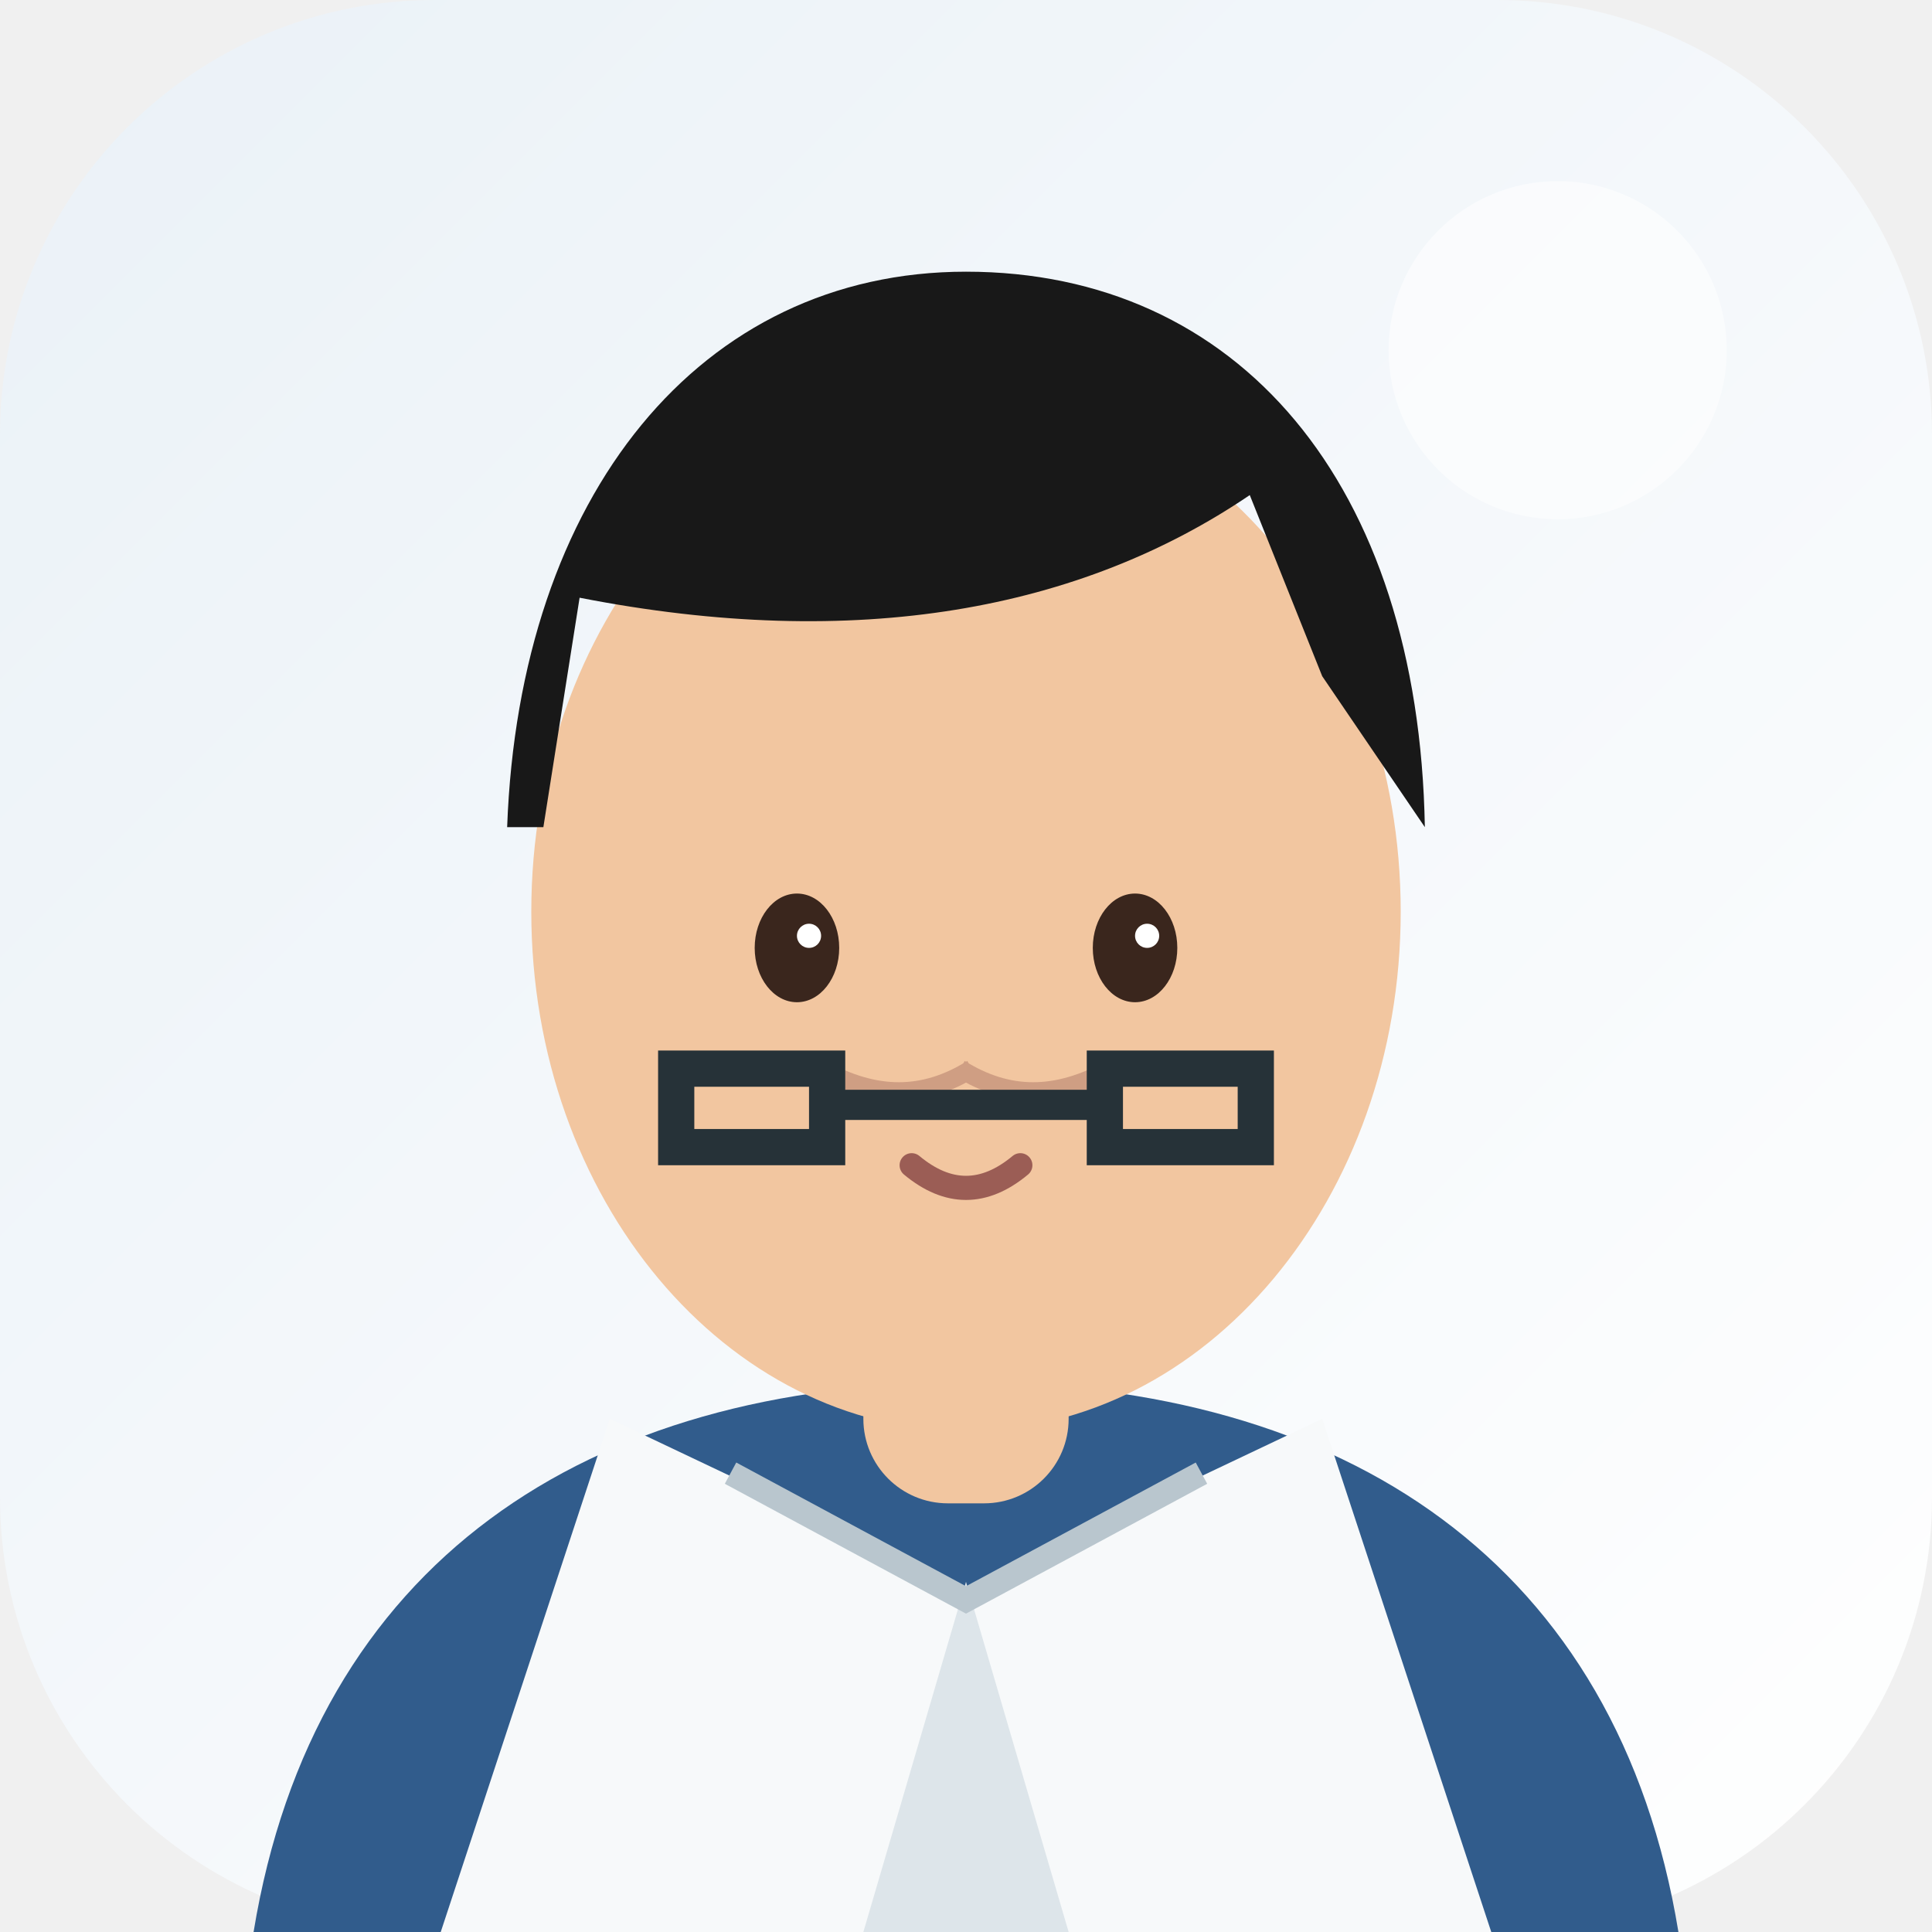
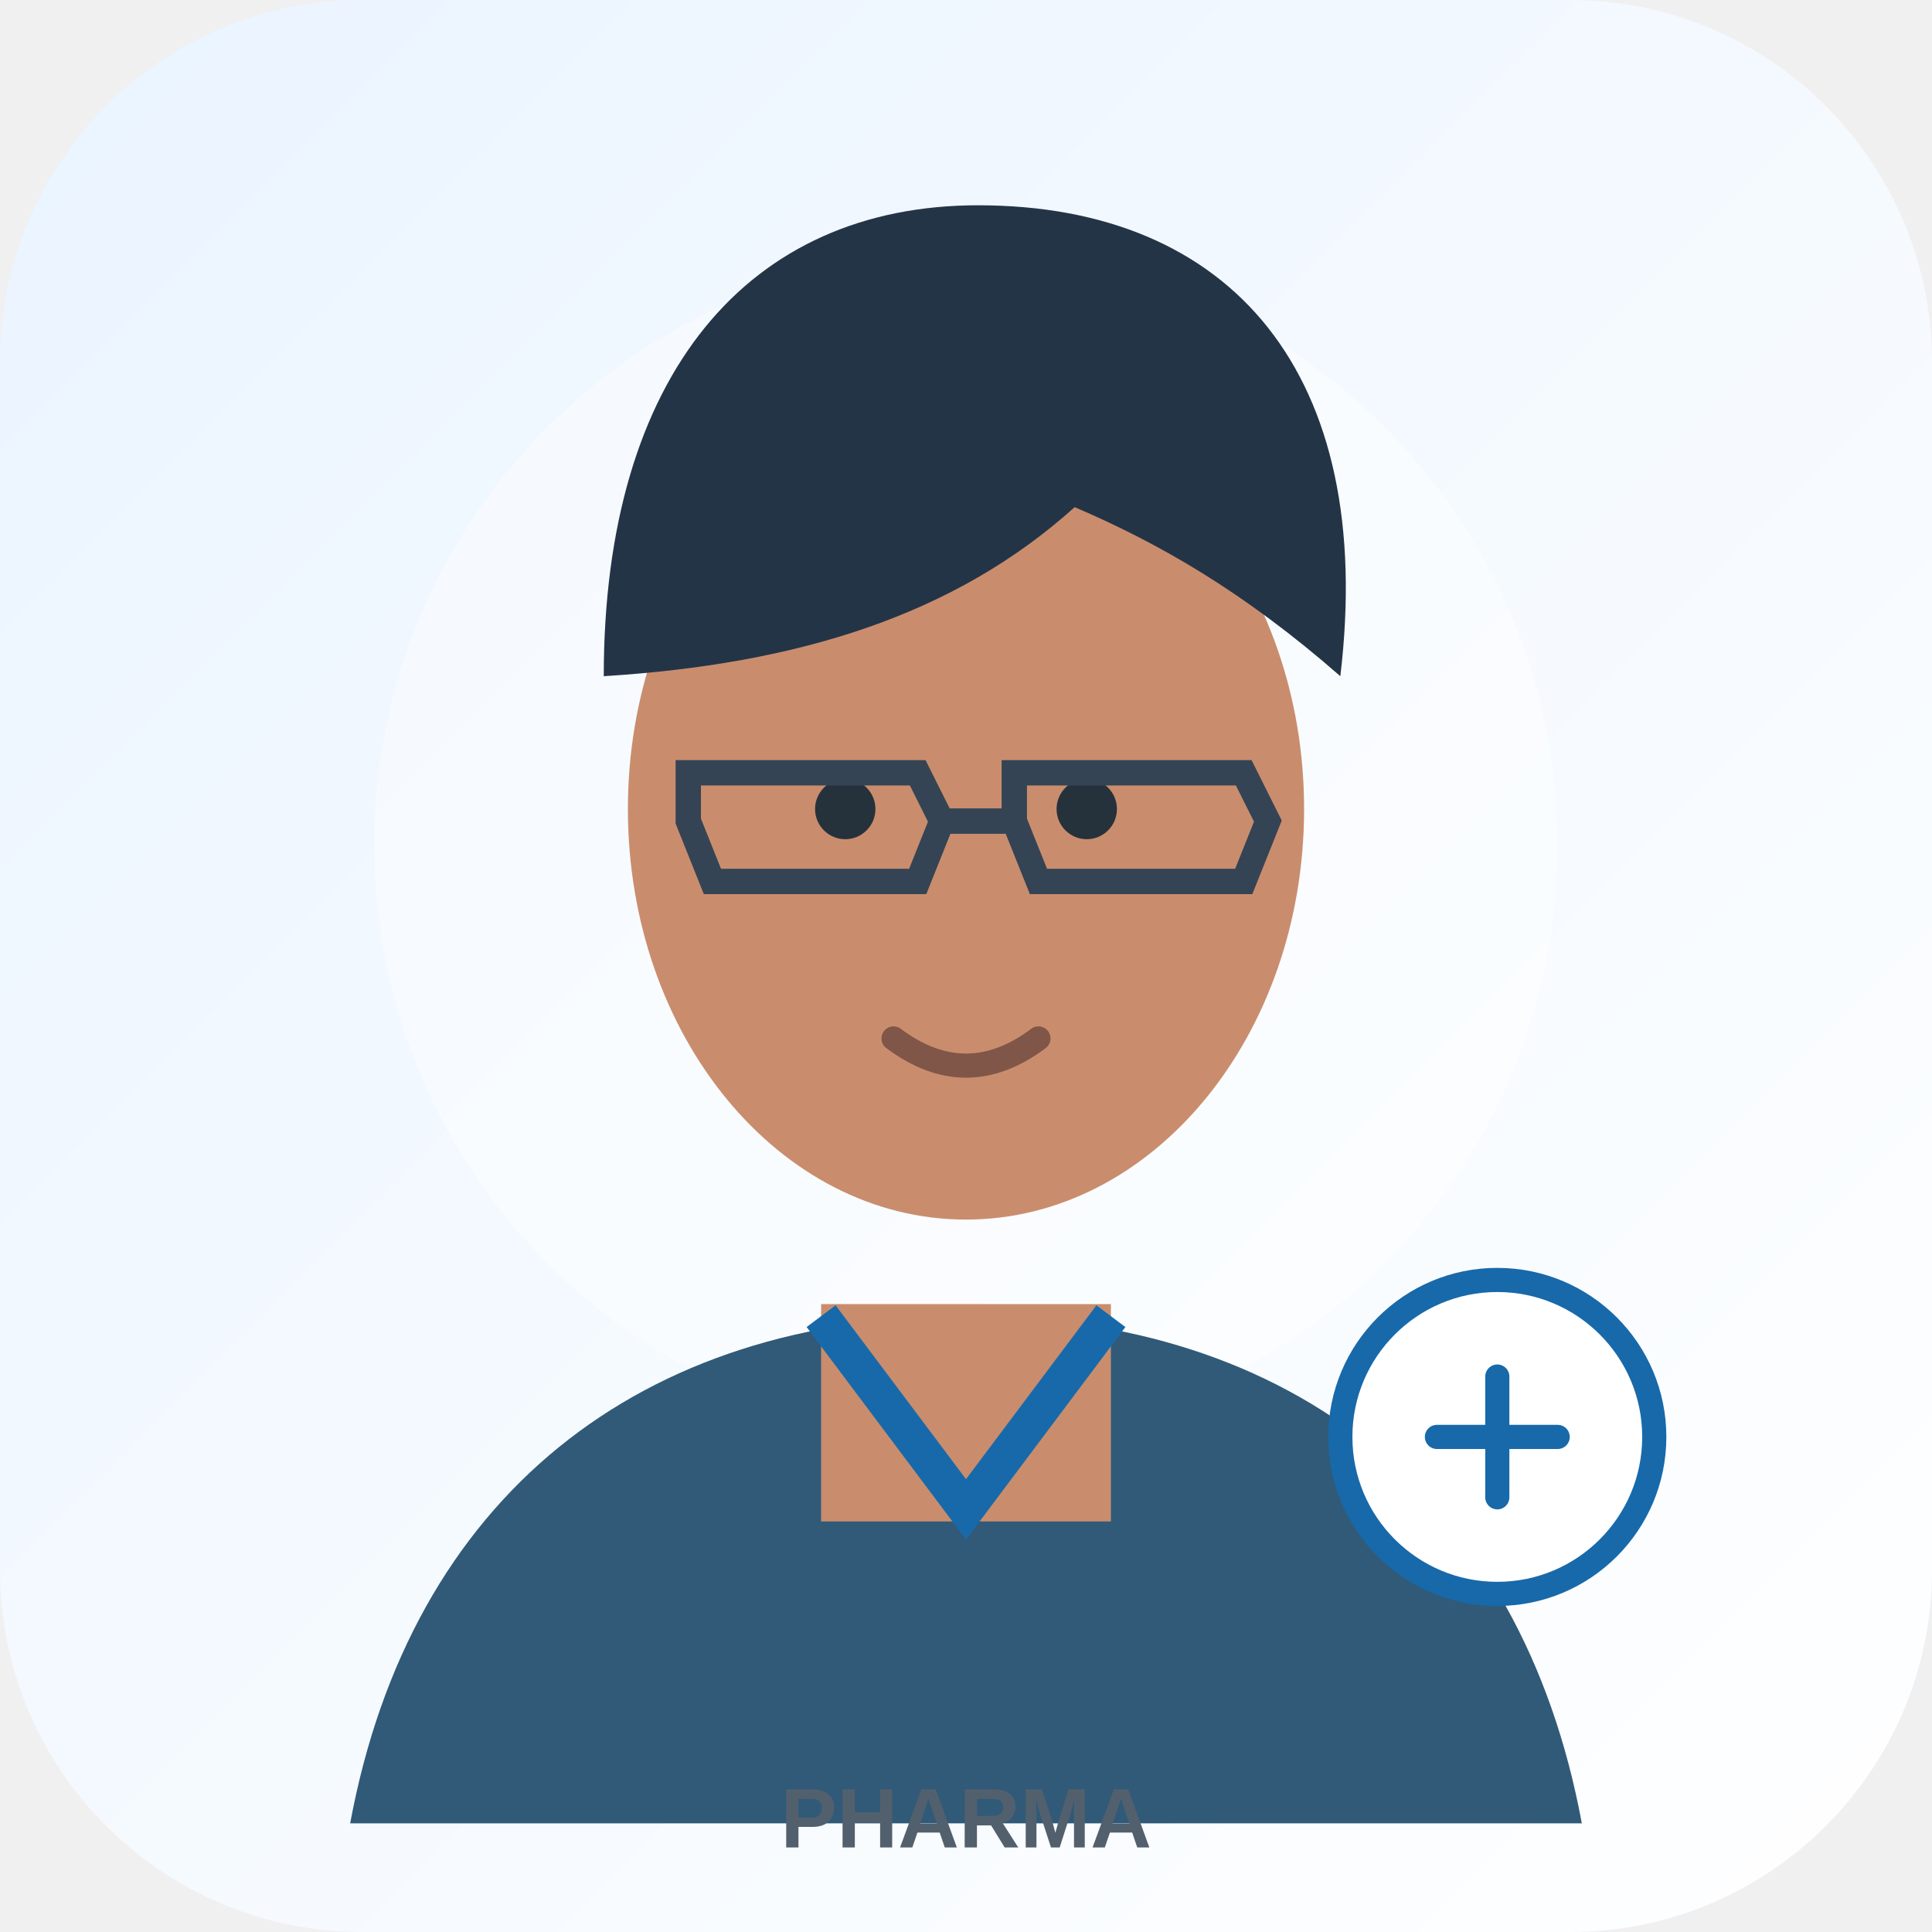
- <svg xmlns="http://www.w3.org/2000/svg" viewBox="0 0 320 320">
+ <svg xmlns="http://www.w3.org/2000/svg" viewBox="0 0 160 160">
  <defs>
    <linearGradient id="bg" x1="0" y1="0" x2="1" y2="1">
-       <stop stop-color="#EAF1F7" />
-       <stop offset="1" stop-color="#FFFFFF" />
+       <stop stop-color="#eaf4ff" />
+       <stop offset="1" stop-color="#fff" />
    </linearGradient>
  </defs>
-   <rect width="320" height="320" rx="72" fill="url(#bg)" />
-   <circle cx="258" cy="58" r="28" fill="#FFFFFF" opacity=".55" />
-   <path d="M42 320c10-61 55-91 118-91s108 30 118 91z" fill="#315C8C" />
-   <path d="M101 235l59 28 59-28 28 85H73z" fill="#F7F9FA" />
-   <path d="M160 262l-17 58h34z" fill="#DDE5EA" />
-   <path d="M121 244l39 21 39-21" fill="none" stroke="#B9C6CE" stroke-width="4" />
-   <rect x="143" y="211" width="34" height="38" rx="14" fill="#F2C6A0" />
-   <ellipse cx="160" cy="151" rx="72" ry="86" fill="#F2C6A0" />
-   <path d="M84 137c2-55 32-92 76-92 45 0 75 35 76 92l-17-25-12-30c-28 19-65 26-111 17l-6 38z" fill="#181818" />
-   <ellipse cx="132" cy="157" rx="7" ry="9" fill="#3A261D" />
-   <ellipse cx="188" cy="157" rx="7" ry="9" fill="#3A261D" />
-   <circle cx="134" cy="155" r="2" fill="#fff" />
-   <circle cx="190" cy="155" r="2" fill="#fff" />
-   <path d="M151 193c6 5 12 5 18 0" fill="none" stroke="#9B5D55" stroke-width="4" stroke-linecap="round" />
-   <path d="M136 177c9 5 17 5 25 0M184 177c-9 5-17 5-25 0" fill="none" stroke="#A56D5F" stroke-width="3" opacity=".45" />
-   <path d="M112 177h25v13h-25zM183 177h25v13h-25z" fill="none" stroke="#263238" stroke-width="6" />
-   <path d="M137 183h46" stroke="#263238" stroke-width="5" />
+   <rect width="160" height="160" rx="30" fill="url(#bg)" />
+   <circle cx="80" cy="70" r="49" fill="#fff" opacity=".42" />
+   <path d="M29 151c5-27 24-42 51-42s46 15 51 42" fill="#315a78" />
+   <path d="M68 108h24v18H68z" fill="#c98d6d" />
+   <ellipse cx="80" cy="67" rx="28" ry="34" fill="#c98d6d" />
+   <path d="M50 56c0-25 12-39 31-39 21 0 33 14 30 39-8-7-15-11-22-14-10 9-23 13-39 14z" fill="#243447" />
+   <circle cx="70" cy="67" r="2.5" fill="#26323b" />
+   <circle cx="90" cy="67" r="2.5" fill="#26323b" />
+   <path d="M74 86c4 3 8 3 12 0" fill="none" stroke="#805649" stroke-width="2" stroke-linecap="round" />
+   <path d="M57 64h19l2 4-2 5H59l-2-5zM84 64h19l2 4-2 5H86l-2-5zM78 68h6" fill="none" stroke="#344454" stroke-width="2.1" />
+   <path d="M68 109l12 16 12-16" fill="none" stroke="#1769aa" stroke-width="3" />
+   <circle cx="124" cy="119" r="13" fill="#fff" stroke="#1769aa" stroke-width="2" />
+   <path d="M119 119h10M124 114v10" stroke="#1769aa" stroke-width="2" stroke-linecap="round" />
+   <text x="80" y="153" text-anchor="middle" font-family="Arial,sans-serif" font-size="7" font-weight="700" fill="#52606d">PHARMA</text>
</svg>
